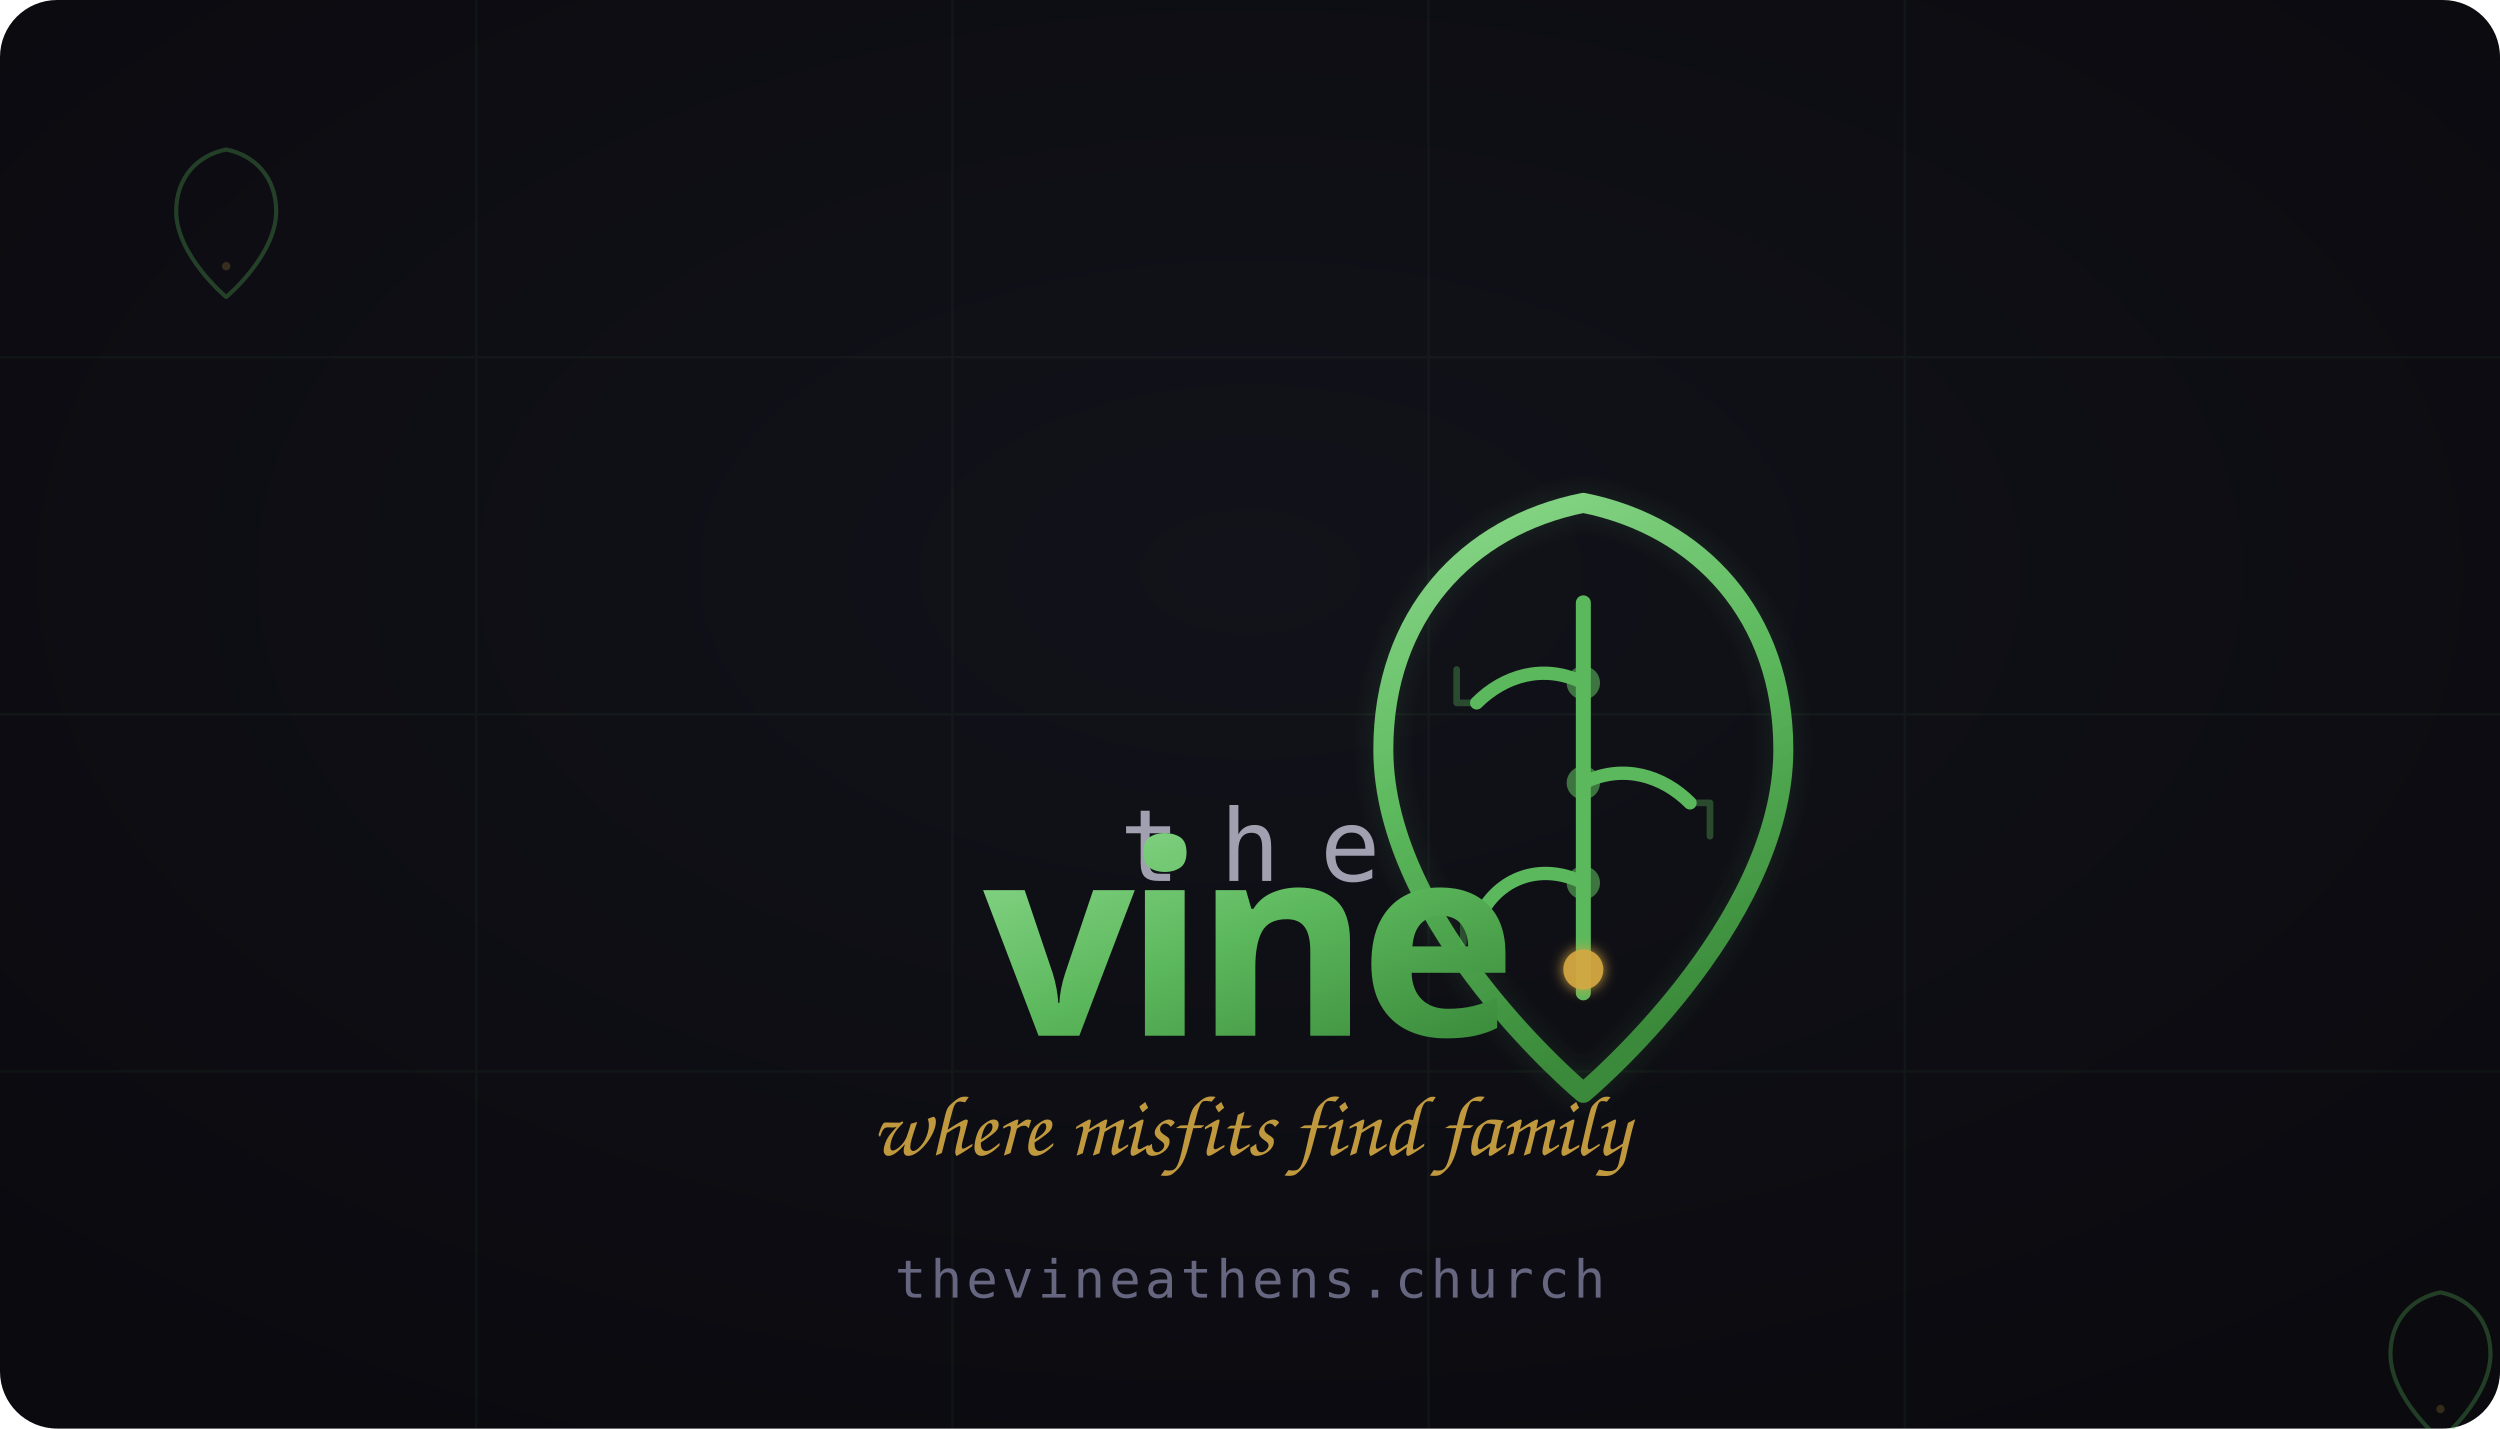
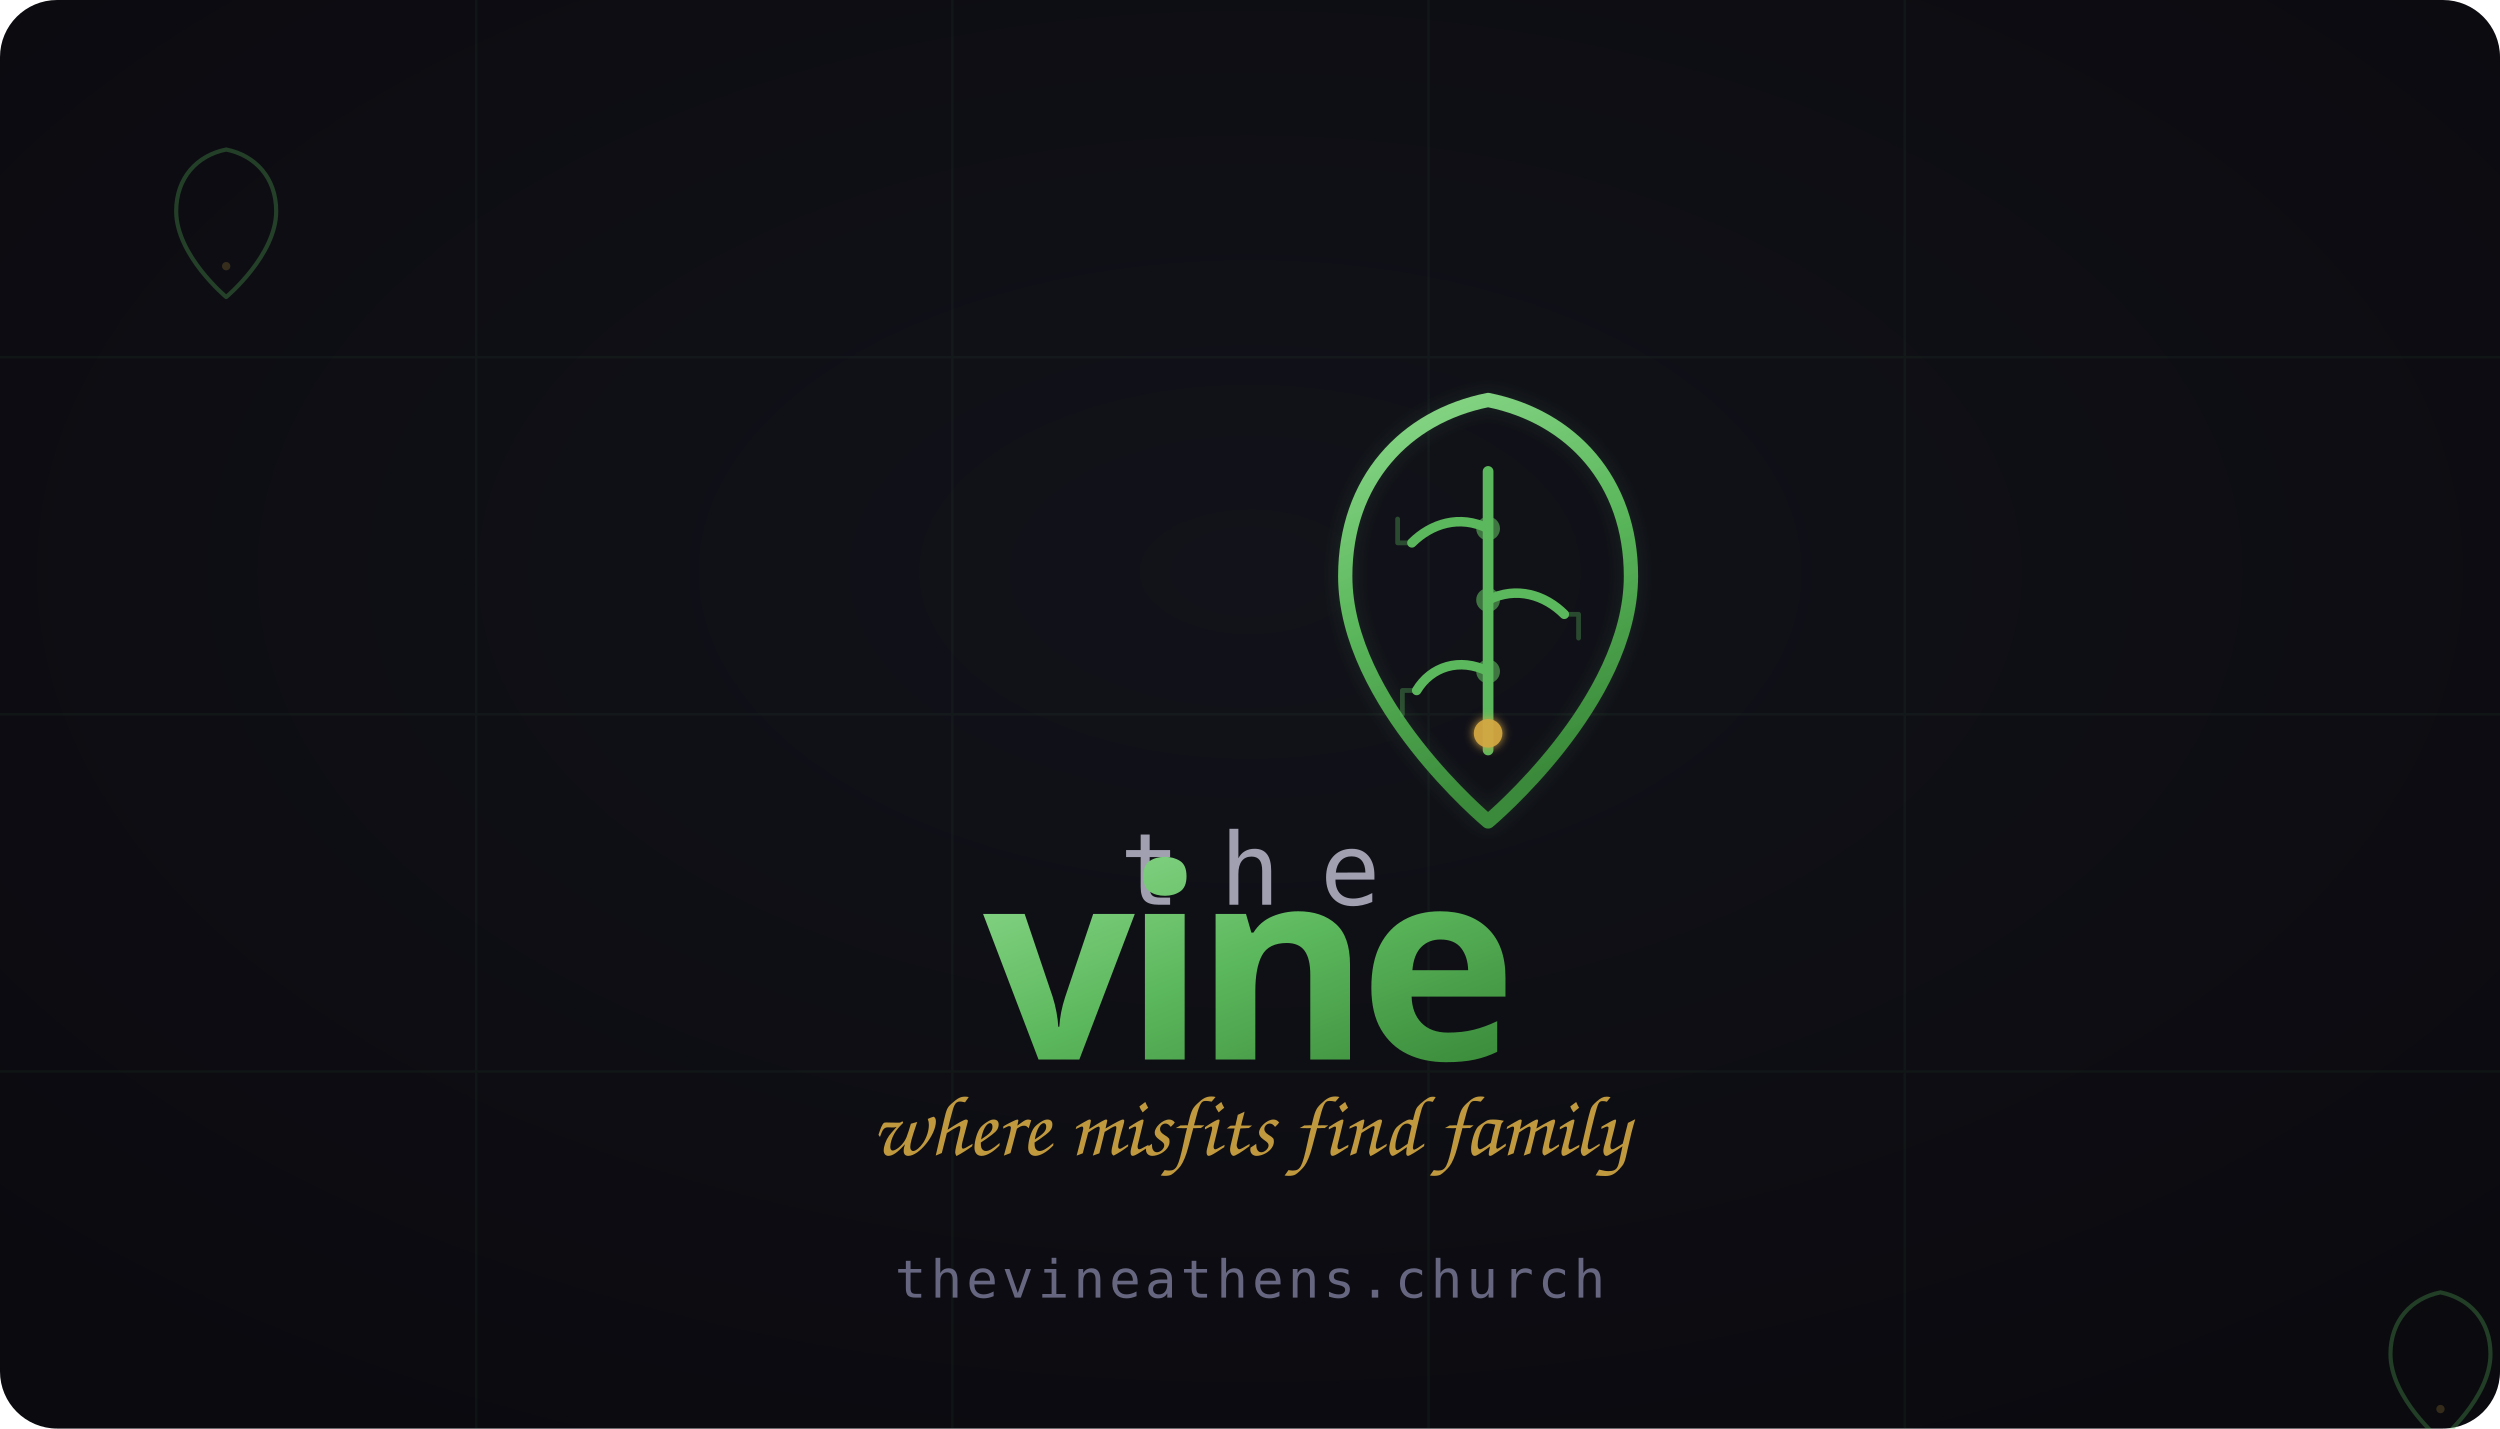
<svg xmlns="http://www.w3.org/2000/svg" viewBox="0 0 1050 600" width="1050" height="600">
  <defs>
    <radialGradient id="card-bg" cx="50%" cy="40%" r="70%">
      <stop offset="0%" stop-color="#12121a" />
      <stop offset="100%" stop-color="#0a0a0f" />
    </radialGradient>
    <linearGradient id="leaf-stroke" x1="0" y1="0" x2="0.3" y2="1">
      <stop offset="0%" stop-color="#8cd98c" />
      <stop offset="50%" stop-color="#5cb85c" />
      <stop offset="100%" stop-color="#3a8a3a" />
    </linearGradient>
    <linearGradient id="title-grad" x1="0" y1="0" x2="1" y2="1">
      <stop offset="0%" stop-color="#8cd98c" />
      <stop offset="50%" stop-color="#5cb85c" />
      <stop offset="100%" stop-color="#3a8a3a" />
    </linearGradient>
    <filter id="leaf-glow" x="-20%" y="-20%" width="140%" height="140%">
      <feGaussianBlur in="SourceAlpha" stdDeviation="4" result="blur" />
      <feFlood flood-color="#5cb85c" flood-opacity="0.15" />
      <feComposite in2="blur" operator="in" result="glow" />
      <feMerge>
        <feMergeNode in="glow" />
        <feMergeNode in="SourceGraphic" />
      </feMerge>
    </filter>
    <filter id="amber-glow" x="-50%" y="-50%" width="200%" height="200%">
      <feGaussianBlur in="SourceGraphic" stdDeviation="2" result="blur" />
      <feMerge>
        <feMergeNode in="blur" />
        <feMergeNode in="SourceGraphic" />
      </feMerge>
    </filter>
  </defs>
  <rect width="1050" height="600" fill="url(#card-bg)" rx="24" />
  <g opacity="0.06" stroke="#5cb85c" stroke-width="1">
    <line x1="0" y1="150" x2="1050" y2="150" />
    <line x1="0" y1="300" x2="1050" y2="300" />
    <line x1="0" y1="450" x2="1050" y2="450" />
    <line x1="200" y1="0" x2="200" y2="600" />
    <line x1="400" y1="0" x2="400" y2="600" />
    <line x1="600" y1="0" x2="600" y2="600" />
    <line x1="800" y1="0" x2="800" y2="600" />
  </g>
-   <g transform="translate(525, 200)">
-     <g transform="scale(1.4)">
+   <g transform="translate(525, 160)">
+     <g transform="scale(1.0)">
      <path d="M100 185 C100 185 40 135 40 82 C40 42 65 15 100 8 C135 15 160 42 160 82 C160 135 100 185 100 185Z" fill="none" stroke="url(#leaf-stroke)" stroke-width="6" stroke-linejoin="round" filter="url(#leaf-glow)" />
      <line x1="100" y1="38" x2="100" y2="155" stroke="#5cb85c" stroke-width="4.5" stroke-linecap="round" />
      <path d="M100 62 C88 56 76 60 68 68" fill="none" stroke="#5cb85c" stroke-width="4" stroke-linecap="round" />
      <path d="M100 92 C112 86 124 90 132 98" fill="none" stroke="#5cb85c" stroke-width="4" stroke-linecap="round" />
      <path d="M100 122 C88 116 76 120 70 130" fill="none" stroke="#5cb85c" stroke-width="4" stroke-linecap="round" />
      <path d="M68 68 L62 68 L62 58" fill="none" stroke="#5cb85c" stroke-width="2" stroke-linecap="round" stroke-linejoin="round" opacity="0.35" />
      <path d="M132 98 L138 98 L138 108" fill="none" stroke="#5cb85c" stroke-width="2" stroke-linecap="round" stroke-linejoin="round" opacity="0.35" />
      <path d="M70 130 L64 130 L64 140" fill="none" stroke="#5cb85c" stroke-width="2" stroke-linecap="round" stroke-linejoin="round" opacity="0.35" />
      <circle cx="100" cy="62" r="5" fill="#5cb85c" opacity="0.6" />
      <circle cx="100" cy="92" r="5" fill="#5cb85c" opacity="0.6" />
      <circle cx="100" cy="122" r="5" fill="#5cb85c" opacity="0.6" />
      <circle cx="100" cy="148" r="6" fill="#d4a843" filter="url(#amber-glow)" opacity="0.95" />
    </g>
  </g>
-   <text x="525" y="370" text-anchor="middle" font-family="'JetBrains Mono', 'Fira Code', monospace" font-size="42" font-weight="300" fill="#a0a0b0" letter-spacing="0.4em">the</text>
-   <text x="525" y="435" text-anchor="middle" font-family="'Space Grotesk', sans-serif" font-size="112" font-weight="700" fill="url(#title-grad)" letter-spacing="-0.04em">vine</text>
+   <text x="525" y="380" text-anchor="middle" font-family="'JetBrains Mono', 'Fira Code', monospace" font-size="42" font-weight="300" fill="#a0a0b0" letter-spacing="0.4em">the</text>
+   <text x="525" y="445" text-anchor="middle" font-family="'Space Grotesk', sans-serif" font-size="112" font-weight="700" fill="url(#title-grad)" letter-spacing="-0.04em">vine</text>
  <text x="525" y="485" text-anchor="middle" font-family="'Caveat', cursive" font-size="36" fill="#d4a843" opacity="0.9">where misfits find family</text>
  <text x="525" y="545" text-anchor="middle" font-family="'JetBrains Mono', monospace" font-size="22" fill="#666680" letter-spacing="0.08em">thevineathens.church</text>
  <g transform="translate(60, 60) scale(0.35)" opacity="0.3">
    <path d="M100 185 C100 185 40 135 40 82 C40 42 65 15 100 8 C135 15 160 42 160 82 C160 135 100 185 100 185Z" fill="none" stroke="#5cb85c" stroke-width="5" stroke-linejoin="round" />
    <circle cx="100" cy="148" r="5" fill="#d4a843" opacity="0.7" />
  </g>
  <g transform="translate(990, 540) scale(0.35)" opacity="0.3">
    <path d="M100 185 C100 185 40 135 40 82 C40 42 65 15 100 8 C135 15 160 42 160 82 C160 135 100 185 100 185Z" fill="none" stroke="#5cb85c" stroke-width="5" stroke-linejoin="round" />
    <circle cx="100" cy="148" r="5" fill="#d4a843" opacity="0.7" />
  </g>
</svg>
